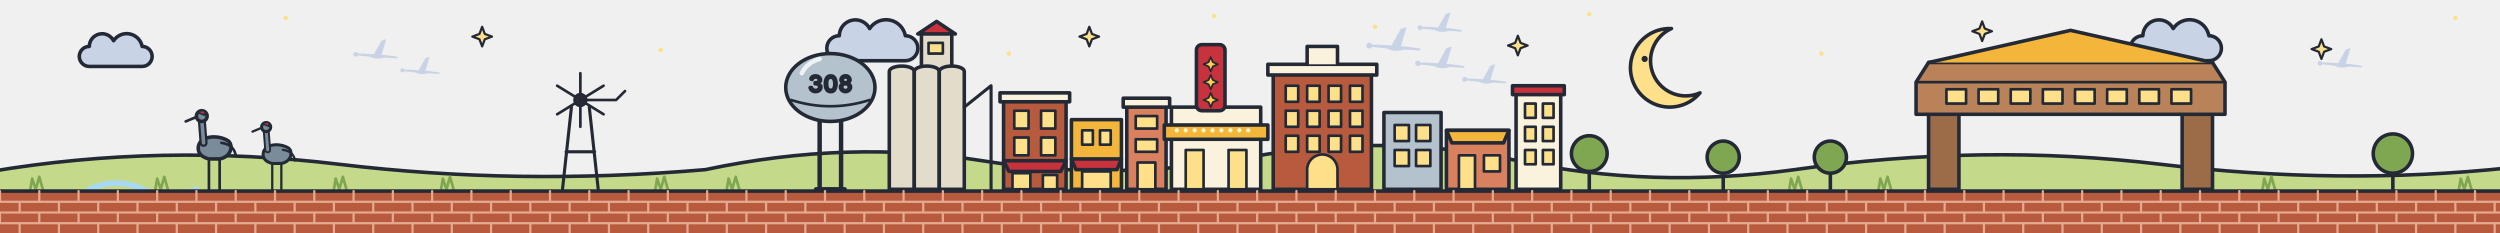
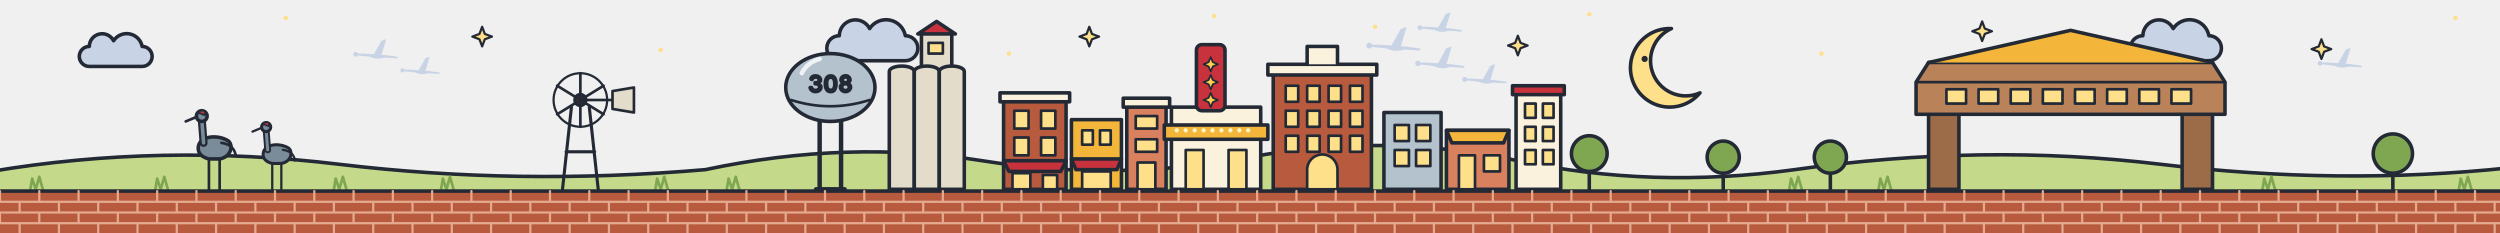
<svg xmlns="http://www.w3.org/2000/svg" viewBox="-800 0 2800 260" role="img" aria-label="Cartoon Kearney, Nebraska skyline: sandhill cranes over a golden sun, a grain elevator, brick downtown storefronts, a theater sign, the Archway and the Platte River prairie at night">
  <g stroke="#232A35" stroke-width="4" stroke-linejoin="round" stroke-linecap="round">
    <path d="M1072 32A44 44 0 1 0 1104 104A36 36 0 0 1 1072 32Z" fill="#FFE08A" />
    <circle cx="1042" cy="66" r="3.5" fill="#232A35" stroke="none" />
    <g fill="#FFE08A" stroke-width="2.5">
      <path d="M900 40l3 8 8 3-8 3-3 8-3-8-8-3 8-3z" />
      <path d="M420 30l3 8 8 3-8 3-3 8-3-8-8-3 8-3z" />
      <path d="M-260 30l3 8 8 3-8 3-3 8-3-8-8-3 8-3z" />
      <path d="M1420 24l3 8 8 3-8 3-3 8-3-8-8-3 8-3z" />
      <path d="M180 26l3 8 8 3-8 3-3 8-3-8-8-3 8-3z" />
      <path d="M1800 44l3 8 8 3-8 3-3 8-3-8-8-3 8-3z" />
    </g>
    <g fill="#FFE08A" stroke="none">
      <circle cx="560" cy="18" r="2.5" />
      <circle cx="740" cy="30" r="2.5" />
      <circle cx="330" cy="60" r="2.5" />
      <circle cx="980" cy="16" r="2.5" />
      <circle cx="1240" cy="60" r="2.5" />
      <circle cx="-480" cy="20" r="2.5" />
      <circle cx="-60" cy="56" r="2.5" />
      <circle cx="1650" cy="70" r="2.5" />
      <circle cx="1950" cy="20" r="2.5" />
    </g>
    <path transform="translate(140 40) scale(1)" d="M0 0a18 18 0 0 1 34-8a22 22 0 0 1 40 8a14 14 0 0 1 0 28h-74a14 14 0 0 1 0-28z" fill="#C9D3E6" vector-effect="non-scaling-stroke" />
    <path transform="translate(1600 40) scale(1)" d="M0 0a18 18 0 0 1 34-8a22 22 0 0 1 40 8a14 14 0 0 1 0 28h-74a14 14 0 0 1 0-28z" fill="#C9D3E6" vector-effect="non-scaling-stroke" />
    <path transform="translate(-700 52) scale(0.8)" d="M0 0a18 18 0 0 1 34-8a22 22 0 0 1 40 8a14 14 0 0 1 0 28h-74a14 14 0 0 1 0-28z" fill="#C9D3E6" vector-effect="non-scaling-stroke" />
    <g transform="translate(760 50) scale(1.1)" fill="#C9D3E6" stroke="none">
      <path d="M-14 0L14 2L28 4L28 6L12 5Q2 8 -6 4L-24 2L-24 0Z" />
      <path d="M-2 2L8 -16L14 -18L8 2Z" />
      <circle cx="-24" cy="1" r="3" />
    </g>
    <g transform="translate(812 70) scale(1.0)" fill="#C9D3E6" stroke="none">
      <path d="M-14 0L14 2L28 4L28 6L12 5Q2 8 -6 4L-24 2L-24 0Z" />
      <path d="M-2 2L8 -16L14 -18L8 2Z" />
      <circle cx="-24" cy="1" r="3" />
    </g>
    <g transform="translate(862 88) scale(0.9)" fill="#C9D3E6" stroke="none">
      <path d="M-14 0L14 2L28 4L28 6L12 5Q2 8 -6 4L-24 2L-24 0Z" />
      <path d="M-2 2L8 -16L14 -18L8 2Z" />
      <circle cx="-24" cy="1" r="3" />
    </g>
    <g transform="translate(812 30) scale(0.9)" fill="#C9D3E6" stroke="none">
      <path d="M-14 0L14 2L28 4L28 6L12 5Q2 8 -6 4L-24 2L-24 0Z" />
      <path d="M-2 2L8 -16L14 -18L8 2Z" />
      <circle cx="-24" cy="1" r="3" />
    </g>
    <g transform="translate(-380 60) scale(0.9)" fill="#C9D3E6" stroke="none">
      <path d="M-14 0L14 2L28 4L28 6L12 5Q2 8 -6 4L-24 2L-24 0Z" />
      <path d="M-2 2L8 -16L14 -18L8 2Z" />
      <circle cx="-24" cy="1" r="3" />
    </g>
    <g transform="translate(-330 78) scale(0.8)" fill="#C9D3E6" stroke="none">
      <path d="M-14 0L14 2L28 4L28 6L12 5Q2 8 -6 4L-24 2L-24 0Z" />
      <path d="M-2 2L8 -16L14 -18L8 2Z" />
      <circle cx="-24" cy="1" r="3" />
    </g>
    <g transform="translate(1820 70) scale(0.9)" fill="#C9D3E6" stroke="none">
      <path d="M-14 0L14 2L28 4L28 6L12 5Q2 8 -6 4L-24 2L-24 0Z" />
      <path d="M-2 2L8 -16L14 -18L8 2Z" />
      <circle cx="-24" cy="1" r="3" />
    </g>
    <path d="M-810 192Q-620 160 -420 184T-10 190Q150 156 300 180T600 176T900 180T1210 190Q1420 160 1620 184T2010 188V216H-810Z" fill="#C5D98A" />
    <g transform="translate(-560 212) scale(1.0)">
      <path d="M-6 0V-34M6 0V-34" fill="none" stroke-width="3" />
      <path d="M-18 -46C-18 -60 4 -62 16 -54C22 -48 18 -36 6 -34H-6C-14 -36 -18 -40 -18 -46Z" fill="#7A8B99" />
      <path d="M-12 -52L-14 -78" fill="none" stroke-width="9" />
      <path d="M-12 -52L-14 -78" fill="none" stroke="#7A8B99" stroke-width="4" />
      <circle cx="-14" cy="-82" r="6" fill="#7A8B99" />
      <path d="M-18 -86a5 4 0 0 1 8 -1l-1 4z" fill="#C8323C" stroke-width="2" />
      <path d="M-20 -81L-32 -76" fill="none" stroke-width="3" />
      <path d="M8 -52Q22 -50 24 -38" fill="none" stroke-width="3" />
    </g>
    <g transform="translate(-490 212) scale(0.85)">
      <path d="M-6 0V-34M6 0V-34" fill="none" stroke-width="3" />
      <path d="M-18 -46C-18 -60 4 -62 16 -54C22 -48 18 -36 6 -34H-6C-14 -36 -18 -40 -18 -46Z" fill="#7A8B99" />
      <path d="M-12 -52L-14 -78" fill="none" stroke-width="9" />
      <path d="M-12 -52L-14 -78" fill="none" stroke="#7A8B99" stroke-width="4" />
      <circle cx="-14" cy="-82" r="6" fill="#7A8B99" />
      <path d="M-18 -86a5 4 0 0 1 8 -1l-1 4z" fill="#C8323C" stroke-width="2" />
      <path d="M-20 -81L-32 -76" fill="none" stroke-width="3" />
      <path d="M8 -52Q22 -50 24 -38" fill="none" stroke-width="3" />
    </g>
-     <path d="M-700 212q30-14 60 0t60 0" fill="none" stroke="#A6DAF4" stroke-width="6" />
    <path d="M-170 212L-160 120M-130 212L-140 120M-166 170H-134" fill="none" stroke-width="3.5" />
    <circle cx="-150" cy="112" r="6" fill="#C8323C" />
    <path d="M-150 112L-150 82M-150 112L-176 128M-150 112L-124 128M-150 112L-176 96M-150 112L-124 96M-150 112L-150 142" fill="none" stroke-width="3" />
-     <path d="M-150 112L-110 112L-100 102" fill="none" stroke-width="3" />
+     <circle cx="-150" cy="112" r="30" fill="none" stroke-width="2.5" />
+     <path d="M-150 112H-112" fill="none" stroke-width="3" />
+     <path d="M-114 102L-90 98V126L-114 122Z" fill="#E3DCCB" stroke-width="3" />
    <rect x="1360" y="96" width="34" height="116" fill="#9C6B48" />
    <rect x="1644" y="96" width="34" height="116" fill="#9C6B48" />
    <path d="M1346 128V92L1360 70H1678L1692 92V128Z" fill="#B98258" />
    <path d="M1346 92H1692" fill="none" stroke-width="3" />
    <g fill="#FFE08A" stroke-width="3">
      <rect x="1380" y="100" width="22" height="16" />
      <rect x="1416" y="100" width="22" height="16" />
      <rect x="1452" y="100" width="22" height="16" />
      <rect x="1488" y="100" width="22" height="16" />
      <rect x="1524" y="100" width="22" height="16" />
      <rect x="1560" y="100" width="22" height="16" />
      <rect x="1596" y="100" width="22" height="16" />
      <rect x="1632" y="100" width="22" height="16" />
    </g>
    <path d="M1360 70L1519 34L1678 70" fill="#F4B63A" />
    <path d="M1880 212v-18" fill="none" />
    <circle cx="1880" cy="172" r="22" fill="#7FA650" />
    <path d="M1250 212v-18" fill="none" />
    <circle cx="1250" cy="176" r="18" fill="#7FA650" />
    <path d="M-766 212l2-12 4 12 4-14 4 14M-626 212l2-12 4 12 4-14 4 14M-426 212l2-12 4 12 4-14 4 14M-306 212l2-12 4 12 4-14 4 14M-66 212l2-12 4 12 4-14 4 14M14 212l2-12 4 12 4-14 4 14M1204 212l2-12 4 12 4-14 4 14M1304 212l2-12 4 12 4-14 4 14M1734 212l2-12 4 12 4-14 4 14M1954 212l2-12 4 12 4-14 4 14" fill="none" stroke="#7FA650" stroke-width="3" />
    <path d="M118 212V128M142 212V128" fill="none" stroke-width="5" />
    <path d="M114 212h32" fill="none" stroke-width="5" />
    <ellipse cx="130" cy="98" rx="50" ry="38" fill="#B4C2CD" />
    <path d="M86 112Q130 126 174 112" fill="none" stroke-width="3" />
    <path d="M113.37 104.63Q111.75 104.63 110.31 104.09Q108.87 103.55 107.74 102.6Q106.62 101.66 105.99 100.44Q105.36 99.23 105.36 97.91Q105.36 96.02 108.36 96.02Q109.2 96.02 109.63 96.17Q110.06 96.32 110.34 96.69Q110.61 97.07 110.88 97.76Q110.88 97.76 111.07 98.14Q111.27 98.51 111.81 98.89Q112.34 99.26 113.39 99.26Q114.2 99.26 114.78 99.05Q115.34 98.84 115.66 98.45Q115.97 98.06 115.97 97.55Q115.97 96.95 115.67 96.56Q115.38 96.17 114.87 95.99Q114.36 95.81 113.67 95.81Q113 95.81 112.38 95.72Q111.75 95.63 111.34 95.09Q110.94 94.55 110.94 93.2Q110.94 91.82 111.34 91.29Q111.75 90.77 112.39 90.69Q113.03 90.62 113.7 90.62Q114.3 90.62 114.7 90.55Q115.11 90.47 115.31 90.26Q115.53 90.05 115.53 89.66Q115.53 89.21 115.3 88.9Q115.08 88.58 114.66 88.41Q114.23 88.25 113.67 88.25Q112.95 88.25 112.53 88.43Q112.11 88.61 111.88 88.9Q111.66 89.18 111.5 89.45Q110.94 90.71 109.99 90.97Q109.05 91.22 107.73 90.5Q106.44 89.72 106.25 88.85Q106.08 87.98 106.67 86.78Q106.67 86.81 106.84 86.44Q107 86.06 107.45 85.49Q107.91 84.92 108.66 84.34Q109.41 83.75 110.58 83.36Q111.75 82.97 113.37 82.97Q115.25 82.97 116.68 83.57Q118.11 84.17 119.08 85.13Q120.06 86.09 120.55 87.25Q121.05 88.4 121.05 89.54Q121.05 90.65 120.67 91.42Q120.3 92.18 119.8 92.62Q119.31 93.05 118.97 93.23Q119.25 93.41 119.67 93.75Q120.09 94.1 120.49 94.64Q120.89 95.18 121.18 95.89Q121.47 96.59 121.47 97.49Q121.47 99.56 120.42 101.16Q119.37 102.77 117.53 103.7Q115.7 104.63 113.37 104.63ZM130.47 104.66Q128.37 104.66 126.91 103.92Q125.45 103.19 124.56 101.99Q123.66 100.79 123.16 99.35Q122.67 97.91 122.49 96.45Q122.31 95 122.31 93.8Q122.31 92.72 122.49 91.31Q122.67 89.9 123.13 88.45Q123.59 86.99 124.5 85.75Q125.4 84.5 126.85 83.73Q128.31 82.97 130.41 82.97Q132.44 82.97 133.87 83.72Q135.3 84.47 136.18 85.69Q137.06 86.9 137.56 88.36Q138.06 89.81 138.24 91.25Q138.42 92.69 138.42 93.83Q138.42 95.03 138.22 96.48Q138.03 97.94 137.53 99.38Q137.03 100.82 136.15 102.02Q135.27 103.22 133.87 103.94Q132.47 104.66 130.47 104.66ZM130.34 99.14Q131.12 99.14 131.61 98.77Q132.09 98.39 132.36 97.79Q132.62 97.19 132.75 96.48Q132.87 95.78 132.9 95.11Q132.93 94.43 132.93 93.95V93.8Q132.93 92.06 132.64 90.88Q132.36 89.69 131.8 89.08Q131.25 88.46 130.38 88.46Q129.47 88.46 128.91 89.06Q128.34 89.66 128.06 90.86Q127.8 92.06 127.8 93.83Q127.8 95.54 128.08 96.72Q128.37 97.91 128.94 98.53Q129.5 99.14 130.34 99.14ZM147.03 104.66Q144.84 104.66 143.08 103.72Q141.33 102.77 140.29 101.13Q139.25 99.5 139.25 97.43Q139.25 96.44 139.59 95.62Q139.92 94.79 140.37 94.19Q140.81 93.59 141.19 93.25Q141.56 92.9 141.66 92.83Q141.75 92.75 141.36 93.02Q141.81 93.32 141.64 93.22Q141.47 93.11 141.04 92.63Q140.61 92.15 140.23 91.34Q139.86 90.53 139.86 89.45Q139.86 87.59 140.81 86.11Q141.78 84.62 143.41 83.73Q145.05 82.85 147.03 82.85Q148.97 82.85 150.56 83.73Q152.16 84.62 153.1 86.15Q154.05 87.68 154.05 89.57Q154.05 90.29 153.81 90.94Q153.56 91.58 153.24 92.07Q152.91 92.57 152.63 92.87Q152.37 93.17 152.32 93.23Q152.28 93.29 152.58 93.02Q152.22 92.75 152.31 92.83Q152.4 92.9 152.77 93.26Q153.15 93.62 153.58 94.22Q154.02 94.82 154.33 95.64Q154.65 96.47 154.65 97.43Q154.65 99.14 153.96 100.49Q153.27 101.84 152.14 102.77Q151.02 103.7 149.68 104.18Q148.34 104.66 147.03 104.66ZM147 99.41Q147.69 99.41 148.17 99.19Q148.65 98.96 148.9 98.54Q149.16 98.12 149.16 97.55Q149.16 96.98 148.9 96.58Q148.65 96.17 148.15 95.96Q147.66 95.75 146.94 95.75Q146.25 95.75 145.75 95.96Q145.25 96.17 145 96.58Q144.75 96.98 144.75 97.55Q144.75 98.12 145.01 98.54Q145.28 98.96 145.78 99.19Q146.28 99.41 147 99.41ZM147 90.68Q147.5 90.68 147.85 90.53Q148.19 90.38 148.38 90.09Q148.56 89.81 148.56 89.42Q148.56 89.03 148.36 88.75Q148.17 88.46 147.82 88.31Q147.48 88.16 146.97 88.16Q146.49 88.16 146.12 88.31Q145.77 88.46 145.59 88.75Q145.41 89.03 145.41 89.42Q145.41 89.81 145.6 90.09Q145.8 90.38 146.16 90.53Q146.52 90.68 147 90.68Z" fill="#232A35" stroke="none" />
    <path d="M98 82Q104 70 118 66" fill="none" stroke="#FFFFFF" stroke-width="5" opacity="0.8" />
    <rect x="232" y="36" width="34" height="46" fill="#E3DCCB" />
    <path d="M228 38L249 24L270 38Z" fill="#C8323C" />
    <path d="M196 212V80a14 6 0 0 1 28 0V212Z" fill="#E3DCCB" />
    <path d="M224 212V80a14 6 0 0 1 28 0V212Z" fill="#E3DCCB" />
    <path d="M252 212V80a14 6 0 0 1 28 0V212Z" fill="#E3DCCB" />
    <rect x="240" y="48" width="16" height="12" fill="#FFE08A" stroke-width="3" />
-     <path d="M280 120L310 96V212" fill="none" stroke-width="3.5" />
    <rect x="324" y="112" width="70" height="100" fill="#B85A3E" />
    <rect x="320" y="104" width="78" height="10" fill="#FBF2DE" />
    <rect x="400" y="134" width="56" height="78" fill="#F4B63A" />
    <rect x="462" y="118" width="44" height="94" fill="#D9805F" />
    <rect x="458" y="110" width="52" height="10" fill="#FBF2DE" />
    <g fill="#FFE08A" stroke-width="3">
      <rect x="336" y="124" width="16" height="20" />
      <rect x="366" y="124" width="16" height="20" />
      <rect x="336" y="154" width="16" height="20" />
      <rect x="366" y="154" width="16" height="20" />
      <rect x="412" y="146" width="12" height="16" />
      <rect x="432" y="146" width="12" height="16" />
      <rect x="472" y="130" width="24" height="14" />
      <rect x="472" y="156" width="24" height="14" />
    </g>
    <path d="M324 180h70l-6 12h-58zM400 178h56l-5 12h-46z" fill="#C8323C" />
    <g fill="#FFE08A" stroke-width="3">
      <rect x="334" y="194" width="20" height="18" />
      <rect x="368" y="196" width="16" height="16" />
      <rect x="412" y="192" width="32" height="20" />
      <rect x="474" y="182" width="20" height="30" />
    </g>
    <rect x="512" y="120" width="100" height="92" fill="#FBF2DE" />
    <rect x="540" y="50" width="32" height="74" rx="6" fill="#C8323C" />
    <g fill="#FFCF4D" stroke-width="2">
      <path d="M556 64l2.4 5.6 5.6 2.4-5.6 2.4-2.4 5.6-2.4-5.6-5.6-2.4 5.6-2.4z" />
      <path d="M556 84l2.4 5.6 5.6 2.4-5.6 2.4-2.4 5.6-2.4-5.6-5.6-2.4 5.6-2.4z" />
      <path d="M556 104l2.4 5.6 5.6 2.4-5.6 2.4-2.4 5.6-2.4-5.6-5.6-2.4 5.6-2.4z" />
    </g>
    <path d="M504 140h116v16h-116z" fill="#F4B63A" />
    <g fill="#FFF6C8" stroke="none">
      <circle cx="518" cy="146" r="2.4" />
      <circle cx="528" cy="146" r="2.4" />
      <circle cx="538" cy="146" r="2.4" />
      <circle cx="548" cy="146" r="2.4" />
      <circle cx="558" cy="146" r="2.4" />
      <circle cx="568" cy="146" r="2.4" />
      <circle cx="578" cy="146" r="2.4" />
      <circle cx="588" cy="146" r="2.4" />
      <circle cx="598" cy="146" r="2.4" />
    </g>
    <g fill="#FFE08A" stroke-width="3">
      <rect x="528" y="168" width="20" height="44" />
      <rect x="576" y="168" width="20" height="44" />
    </g>
    <rect x="626" y="82" width="110" height="130" fill="#B85A3E" />
    <rect x="620" y="72" width="122" height="12" fill="#FBF2DE" />
    <path d="M664 72v-20h34v20" fill="#FBF2DE" />
    <g fill="#FFE08A" stroke-width="3">
      <rect x="640" y="96" width="14" height="18" />
      <rect x="664" y="96" width="14" height="18" />
      <rect x="688" y="96" width="14" height="18" />
      <rect x="712" y="96" width="14" height="18" />
      <rect x="640" y="124" width="14" height="18" />
      <rect x="664" y="124" width="14" height="18" />
      <rect x="688" y="124" width="14" height="18" />
      <rect x="712" y="124" width="14" height="18" />
      <rect x="640" y="152" width="14" height="18" />
      <rect x="664" y="152" width="14" height="18" />
      <rect x="688" y="152" width="14" height="18" />
      <rect x="712" y="152" width="14" height="18" />
    </g>
    <path d="M664 212v-22a17 17 0 0 1 34 0v22z" fill="#FFE08A" stroke-width="3" />
    <rect x="750" y="126" width="64" height="86" fill="#B4C2CD" />
    <rect x="820" y="146" width="70" height="66" fill="#D9805F" />
    <path d="M820 146h70l-6 14h-58z" fill="#F4B63A" />
    <g fill="#FFE08A" stroke-width="3">
      <rect x="762" y="140" width="16" height="18" />
      <rect x="786" y="140" width="16" height="18" />
      <rect x="762" y="168" width="16" height="18" />
      <rect x="786" y="168" width="16" height="18" />
      <rect x="834" y="174" width="18" height="38" />
      <rect x="862" y="174" width="18" height="18" />
    </g>
    <rect x="898" y="104" width="50" height="108" fill="#FBF2DE" />
    <rect x="894" y="96" width="58" height="10" fill="#C8323C" />
    <g fill="#FFE08A" stroke-width="3">
      <rect x="908" y="116" width="12" height="16" />
      <rect x="928" y="116" width="12" height="16" />
      <rect x="908" y="142" width="12" height="16" />
      <rect x="928" y="142" width="12" height="16" />
      <rect x="908" y="168" width="12" height="16" />
      <rect x="928" y="168" width="12" height="16" />
    </g>
    <path d="M980 212v-20" fill="none" />
    <circle cx="980" cy="172" r="20" fill="#7FA650" />
    <path d="M1130 212v-18" fill="none" />
    <circle cx="1130" cy="176" r="18" fill="#7FA650" />
    <path d="M-810 214H2010V264H-810Z" fill="#B85A3E" />
    <path d="M-800 226H2000M-800 238H2000M-800 250H2000M-800 214V226M-756 214V226M-712 214V226M-668 214V226M-624 214V226M-580 214V226M-536 214V226M-492 214V226M-448 214V226M-404 214V226M-360 214V226M-316 214V226M-272 214V226M-228 214V226M-184 214V226M-140 214V226M-96 214V226M-52 214V226M-8 214V226M36 214V226M80 214V226M124 214V226M168 214V226M212 214V226M256 214V226M300 214V226M344 214V226M388 214V226M432 214V226M476 214V226M520 214V226M564 214V226M608 214V226M652 214V226M696 214V226M740 214V226M784 214V226M828 214V226M872 214V226M916 214V226M960 214V226M1004 214V226M1048 214V226M1092 214V226M1136 214V226M1180 214V226M1224 214V226M1268 214V226M1312 214V226M1356 214V226M1400 214V226M1444 214V226M1488 214V226M1532 214V226M1576 214V226M1620 214V226M1664 214V226M1708 214V226M1752 214V226M1796 214V226M1840 214V226M1884 214V226M1928 214V226M1972 214V226M-778 226V238M-734 226V238M-690 226V238M-646 226V238M-602 226V238M-558 226V238M-514 226V238M-470 226V238M-426 226V238M-382 226V238M-338 226V238M-294 226V238M-250 226V238M-206 226V238M-162 226V238M-118 226V238M-74 226V238M-30 226V238M14 226V238M58 226V238M102 226V238M146 226V238M190 226V238M234 226V238M278 226V238M322 226V238M366 226V238M410 226V238M454 226V238M498 226V238M542 226V238M586 226V238M630 226V238M674 226V238M718 226V238M762 226V238M806 226V238M850 226V238M894 226V238M938 226V238M982 226V238M1026 226V238M1070 226V238M1114 226V238M1158 226V238M1202 226V238M1246 226V238M1290 226V238M1334 226V238M1378 226V238M1422 226V238M1466 226V238M1510 226V238M1554 226V238M1598 226V238M1642 226V238M1686 226V238M1730 226V238M1774 226V238M1818 226V238M1862 226V238M1906 226V238M1950 226V238M1994 226V238M-800 238V250M-756 238V250M-712 238V250M-668 238V250M-624 238V250M-580 238V250M-536 238V250M-492 238V250M-448 238V250M-404 238V250M-360 238V250M-316 238V250M-272 238V250M-228 238V250M-184 238V250M-140 238V250M-96 238V250M-52 238V250M-8 238V250M36 238V250M80 238V250M124 238V250M168 238V250M212 238V250M256 238V250M300 238V250M344 238V250M388 238V250M432 238V250M476 238V250M520 238V250M564 238V250M608 238V250M652 238V250M696 238V250M740 238V250M784 238V250M828 238V250M872 238V250M916 238V250M960 238V250M1004 238V250M1048 238V250M1092 238V250M1136 238V250M1180 238V250M1224 238V250M1268 238V250M1312 238V250M1356 238V250M1400 238V250M1444 238V250M1488 238V250M1532 238V250M1576 238V250M1620 238V250M1664 238V250M1708 238V250M1752 238V250M1796 238V250M1840 238V250M1884 238V250M1928 238V250M1972 238V250M-778 250V262M-734 250V262M-690 250V262M-646 250V262M-602 250V262M-558 250V262M-514 250V262M-470 250V262M-426 250V262M-382 250V262M-338 250V262M-294 250V262M-250 250V262M-206 250V262M-162 250V262M-118 250V262M-74 250V262M-30 250V262M14 250V262M58 250V262M102 250V262M146 250V262M190 250V262M234 250V262M278 250V262M322 250V262M366 250V262M410 250V262M454 250V262M498 250V262M542 250V262M586 250V262M630 250V262M674 250V262M718 250V262M762 250V262M806 250V262M850 250V262M894 250V262M938 250V262M982 250V262M1026 250V262M1070 250V262M1114 250V262M1158 250V262M1202 250V262M1246 250V262M1290 250V262M1334 250V262M1378 250V262M1422 250V262M1466 250V262M1510 250V262M1554 250V262M1598 250V262M1642 250V262M1686 250V262M1730 250V262M1774 250V262M1818 250V262M1862 250V262M1906 250V262M1950 250V262M1994 250V262" fill="none" stroke="#E4A98E" stroke-width="2.5" />
  </g>
</svg>
